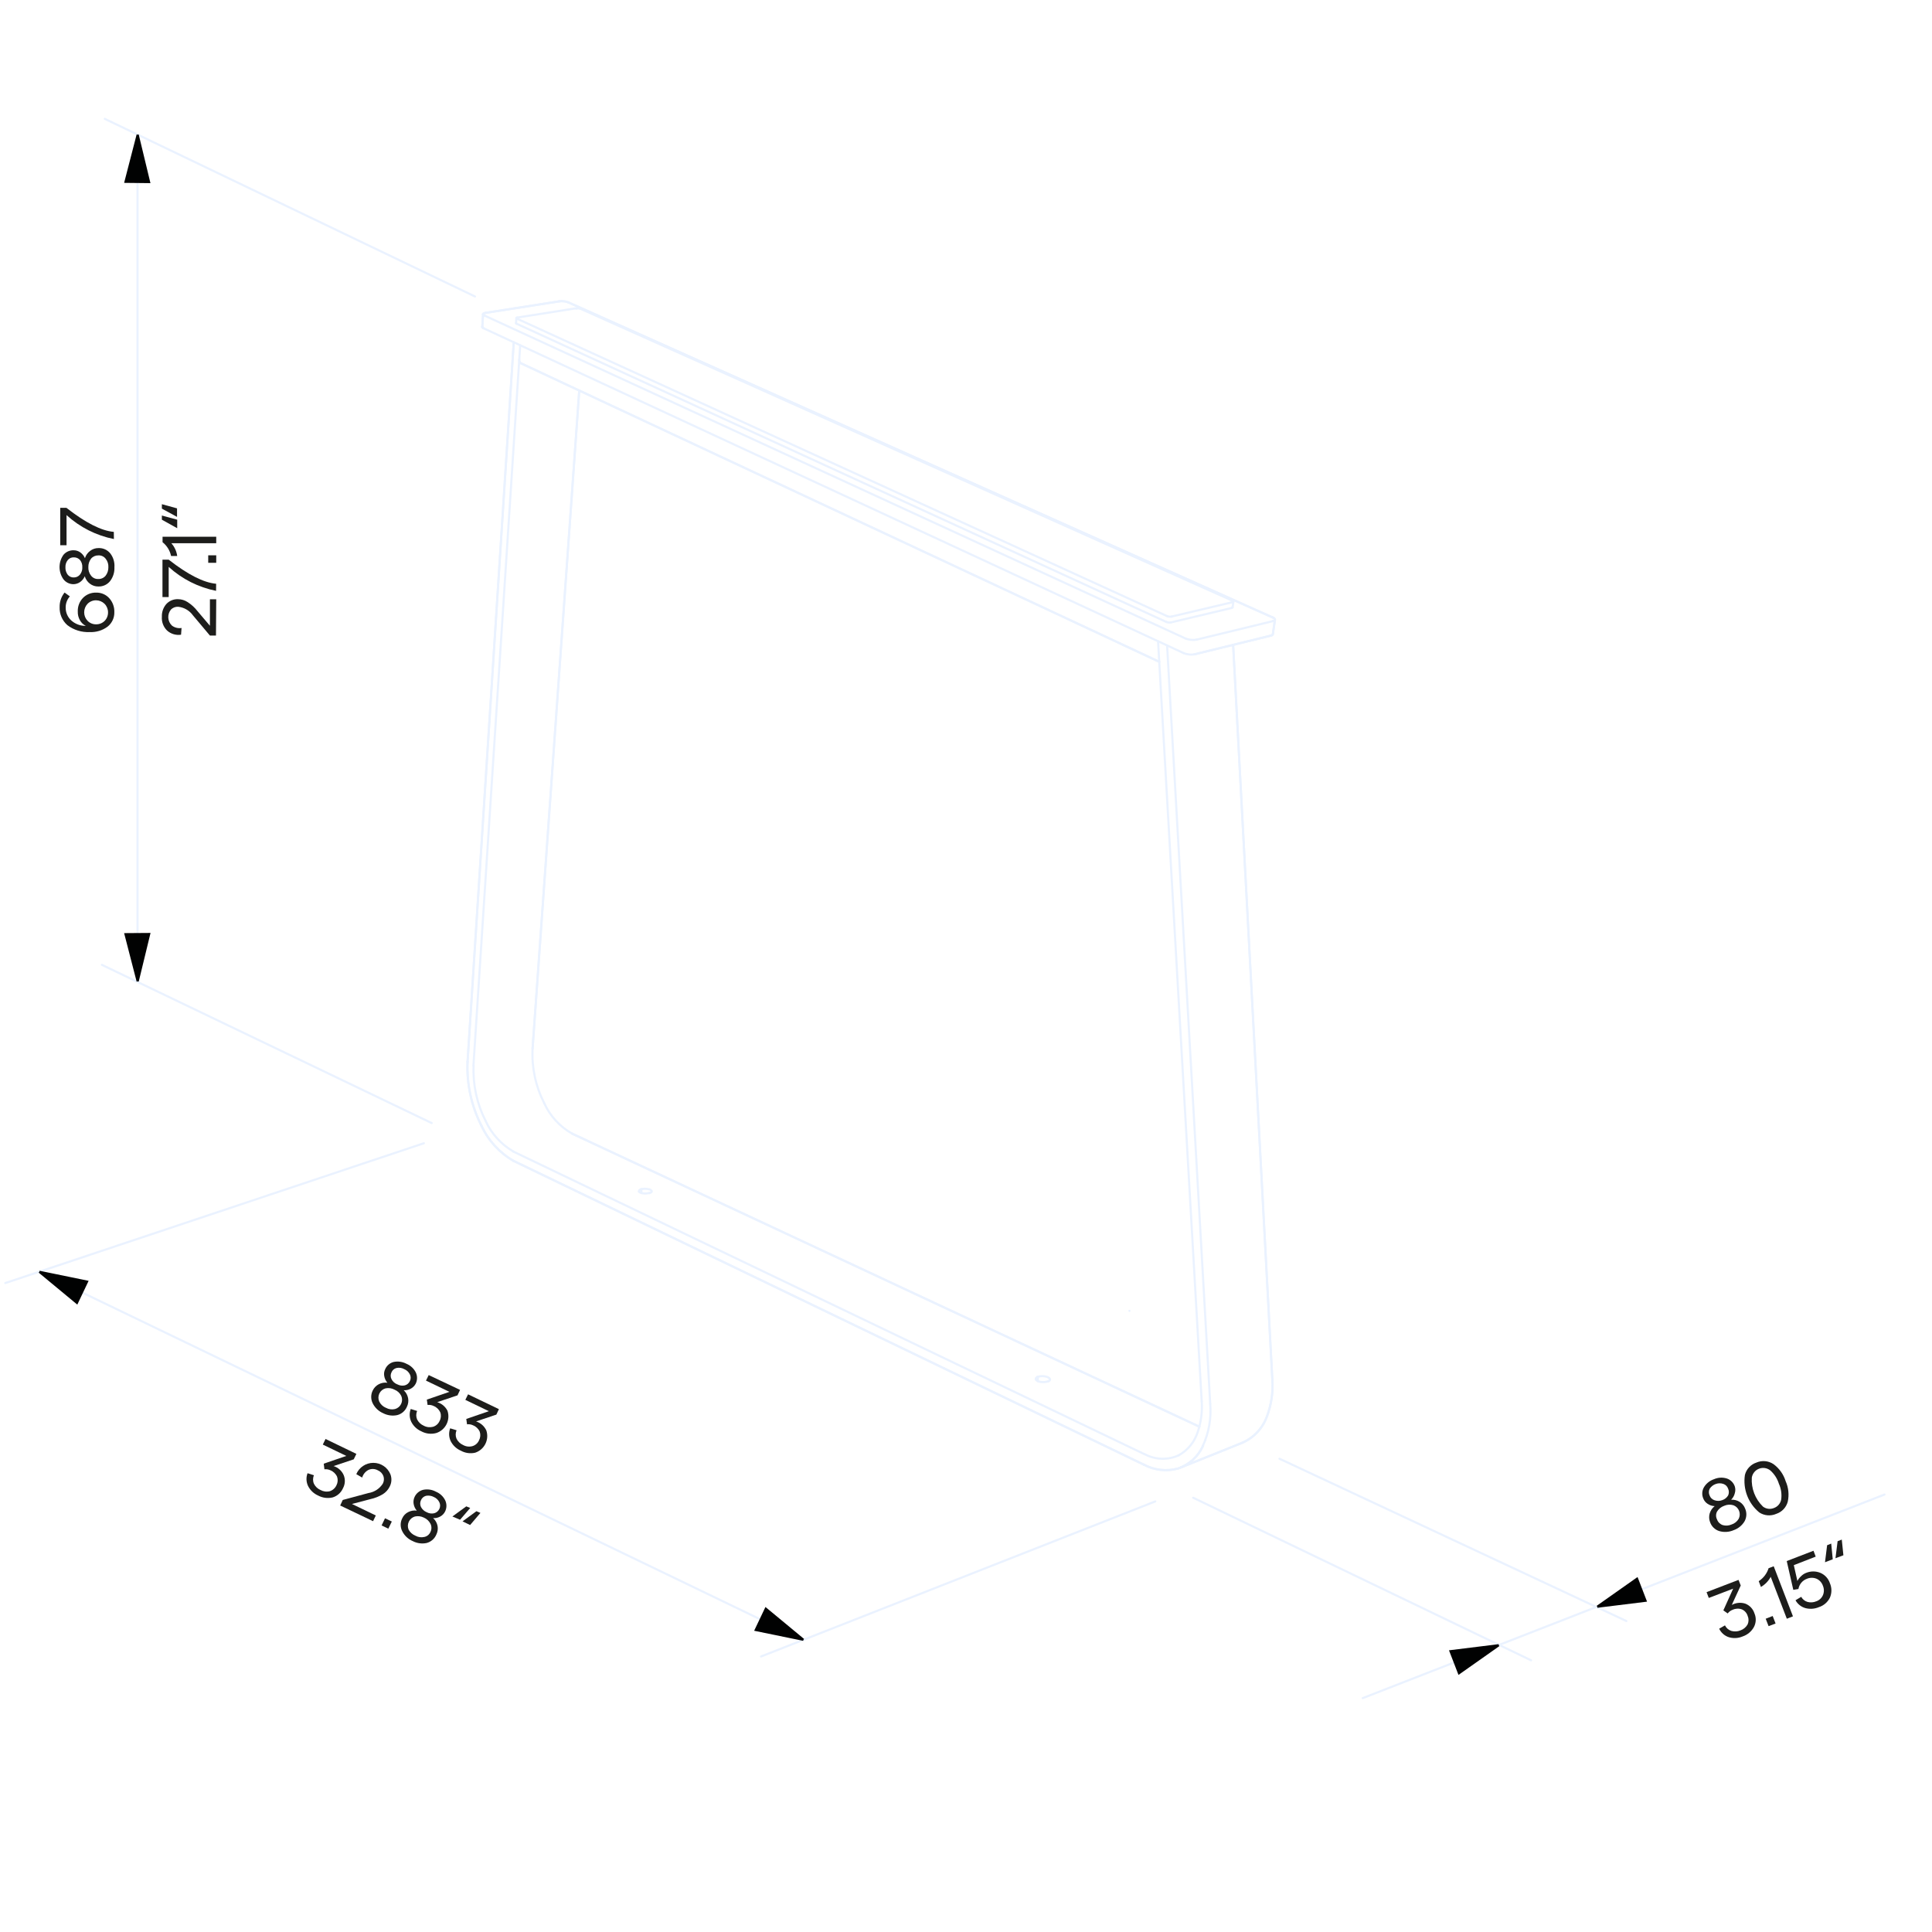
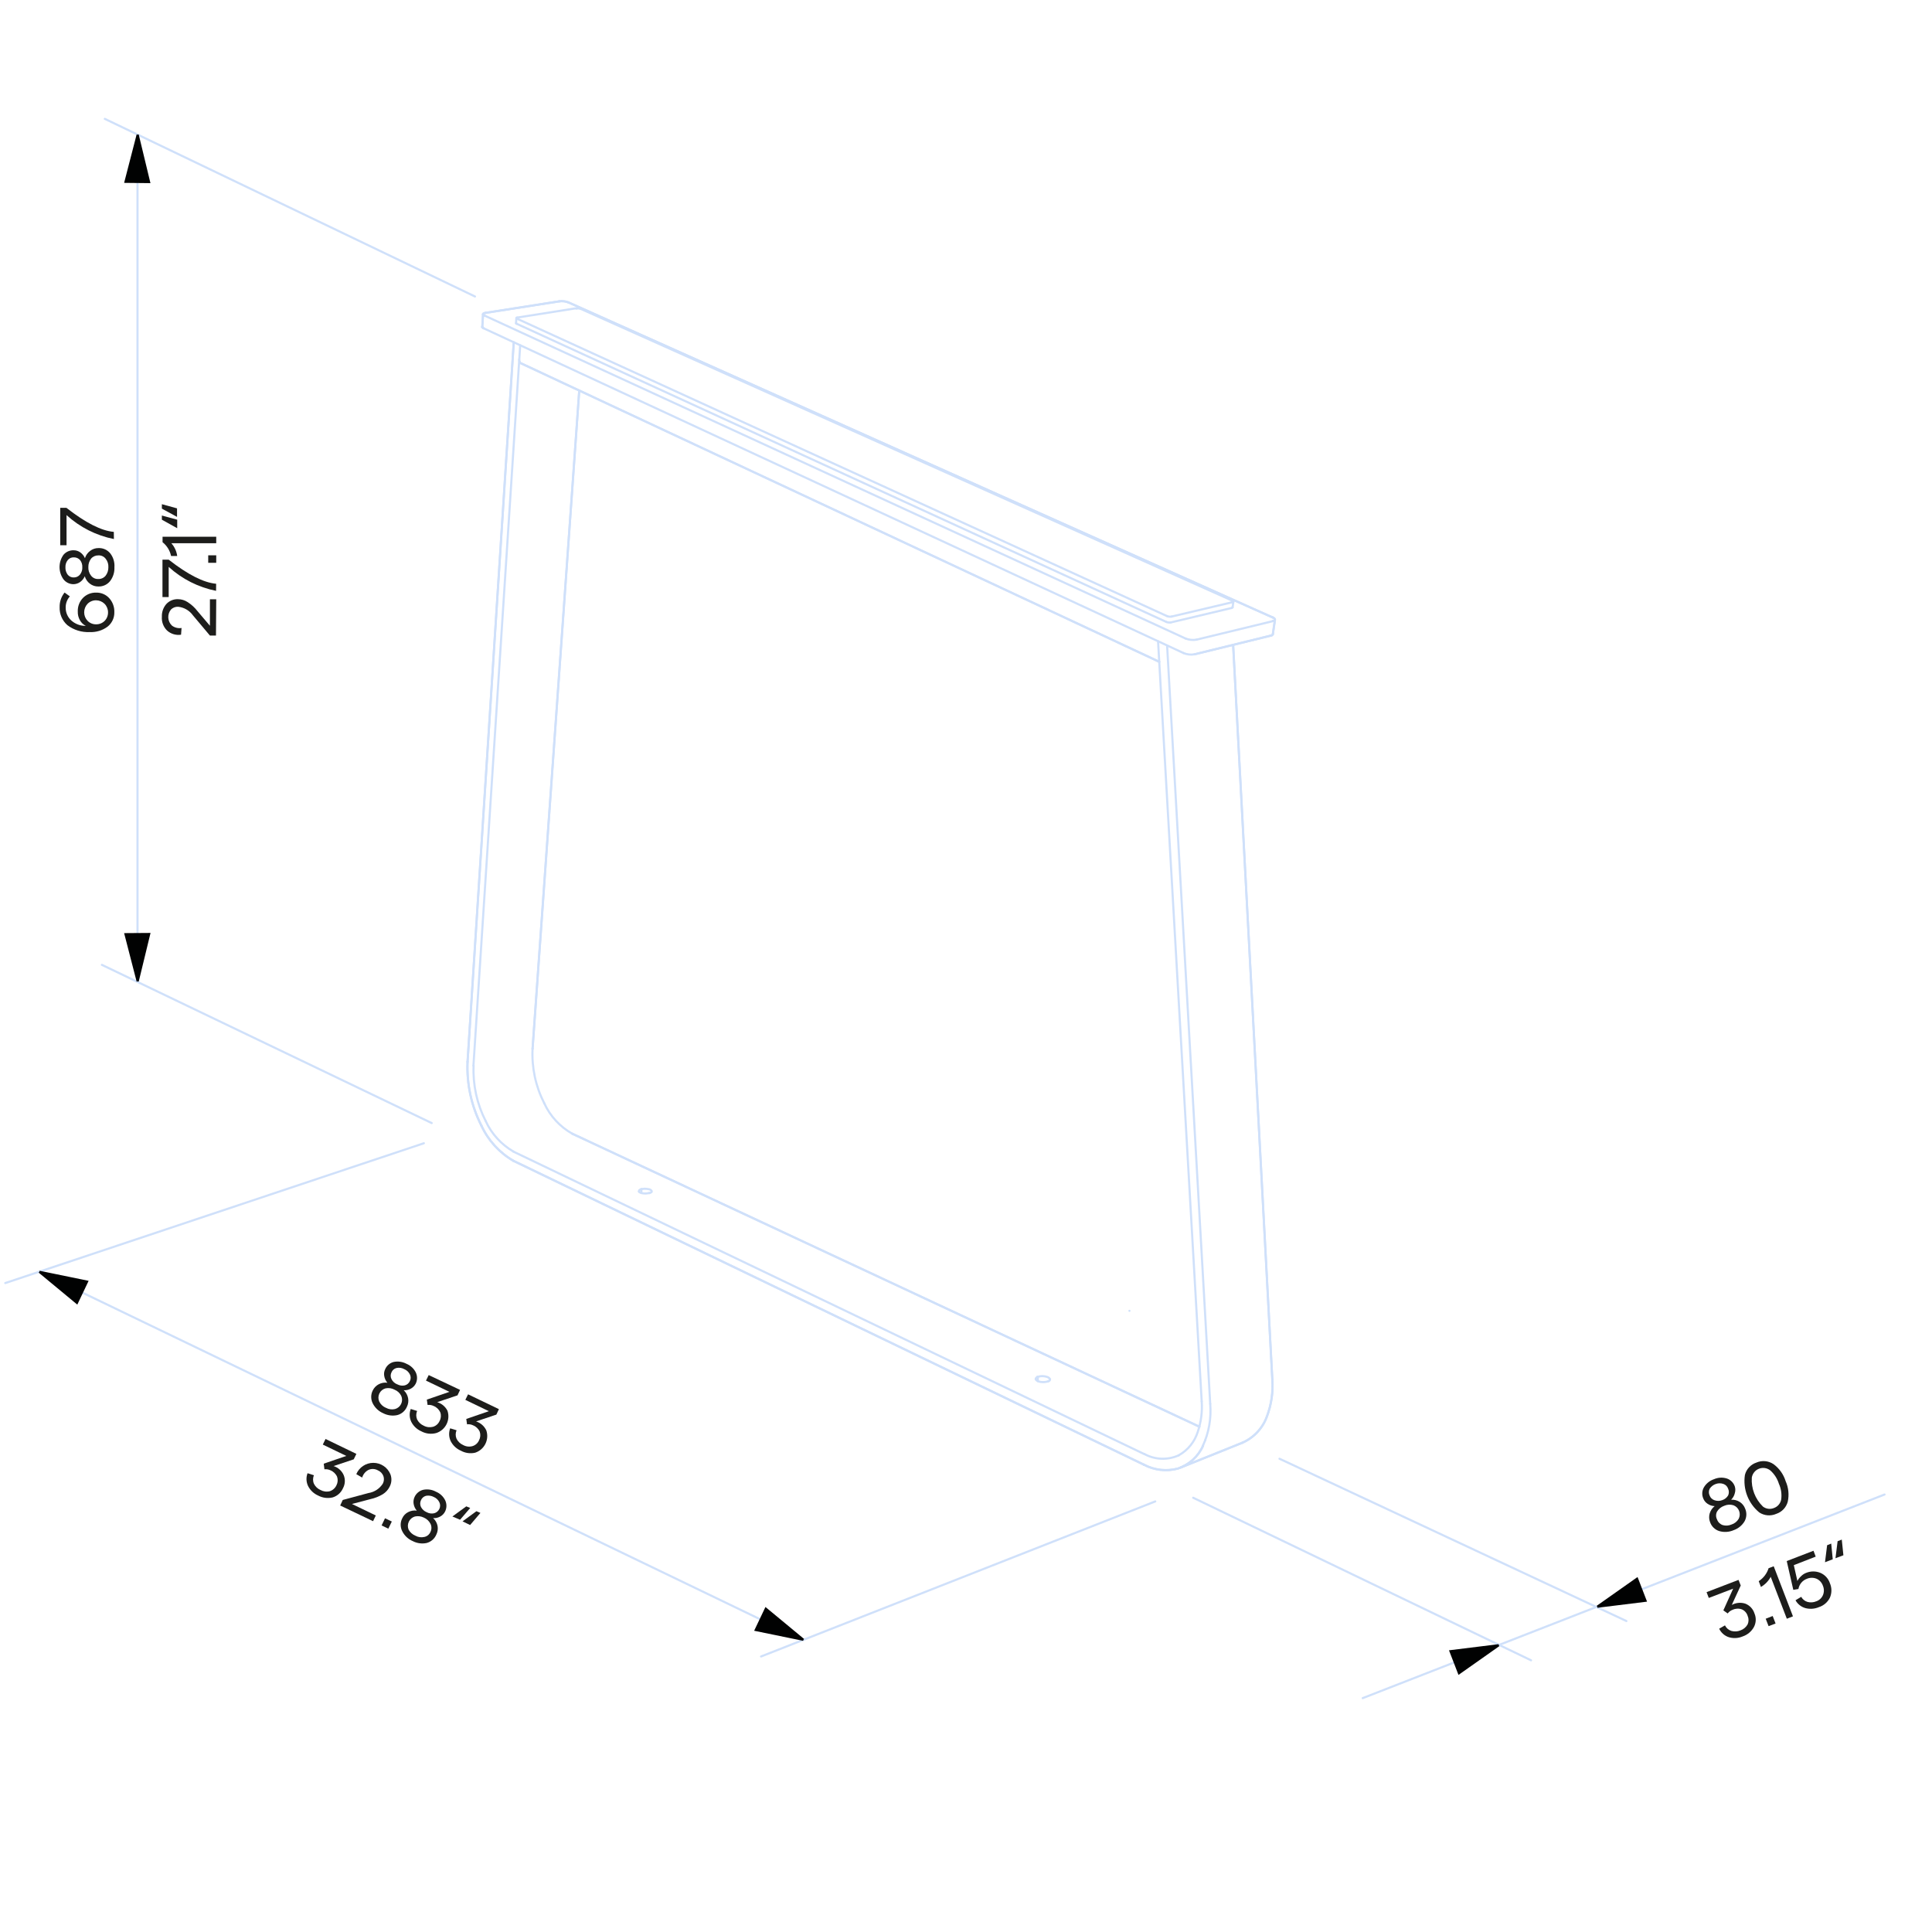
- <svg xmlns="http://www.w3.org/2000/svg" id="Vrstva_1" data-name="Vrstva 1" viewBox="0 0 226.77 226.77">
+ <svg xmlns="http://www.w3.org/2000/svg" vector-effect="non-scaling-stroke" id="Vrstva_1" data-name="Vrstva 1" viewBox="0 0 226.77 226.77">
  <defs>
    <style>
      .cls-1 {
        fill: none;
-         stroke: #eaf2ff;
+         stroke: #cfe0fa;
        stroke-linecap: round;
        stroke-linejoin: round;
      }

      .cls-1, .cls-2 {
        stroke-width: 0.25px;
      }

      .cls-2 {
        fill: #010202;
        stroke: #010202;
        stroke-miterlimit: 10;
      }

      .cls-3 {
        isolation: isolate;
      }

      .cls-4 {
        fill: #1d1d1b;
      }
    </style>
  </defs>
  <line class="cls-1" x1="49.75" y1="134.19" x2="0.62" y2="150.6" />
  <line class="cls-1" x1="135.6" y1="176.23" x2="89.33" y2="194.43" />
  <line class="cls-1" x1="159.95" y1="199.32" x2="221.2" y2="175.42" />
  <line class="cls-1" x1="50.67" y1="131.82" x2="11.96" y2="113.25" />
  <line class="cls-1" x1="55.75" y1="34.8" x2="12.3" y2="13.95" />
  <line class="cls-1" x1="16.14" y1="115.26" x2="16.14" y2="15.81" />
  <path class="cls-1" d="M132.57,153.86h0" />
  <path class="cls-1" d="M149.15,74.61c.08,0,.24-.07.25-.17" />
  <line class="cls-1" x1="149.65" y1="72.74" x2="149.4" y2="74.44" />
  <path class="cls-1" d="M149.34,161.93q-2.29-43.12-4.6-86.24" />
  <path class="cls-1" d="M149.37,72.47c.08,0,.22.11.26.2" />
  <line class="cls-1" x1="149.37" y1="72.47" x2="66.71" y2="35.49" />
  <path class="cls-1" d="M66.71,35.49a2.17,2.17,0,0,0-1.07-.12" />
  <line class="cls-1" x1="65.64" y1="35.37" x2="57.01" y2="36.72" />
  <path class="cls-1" d="M54.88,124.62Q57.6,82.4,60.3,40.18" />
  <path class="cls-1" d="M56.5,132.11a15.05,15.05,0,0,1-1.62-7.49" />
  <path class="cls-1" d="M56.5,132.11a9.23,9.23,0,0,0,3.76,4.14" />
  <line class="cls-1" x1="145.83" y1="169.34" x2="138.59" y2="172.25" />
  <path class="cls-1" d="M149.34,161.93a10.14,10.14,0,0,1-.62,4.29,5.35,5.35,0,0,1-2.89,3.12" />
  <line class="cls-1" x1="67.17" y1="133.07" x2="140.78" y2="167.46" />
  <line class="cls-1" x1="134.27" y1="171.92" x2="60.26" y2="136.25" />
  <path class="cls-1" d="M56.76,38.53a.26.26,0,0,1-.14-.11" />
  <path class="cls-1" d="M56.61,38.38s0,0,0,0" />
  <line class="cls-1" x1="56.61" y1="38.38" x2="56.7" y2="36.88" />
  <line class="cls-1" x1="56.61" y1="38.38" x2="56.61" y2="38.38" />
  <line class="cls-1" x1="67.99" y1="45.84" x2="62.51" y2="123.1" />
  <path class="cls-1" d="M57,36.72a.59.59,0,0,0-.28.1.09.09,0,0,0,0,.13.32.32,0,0,0,.12.08" />
  <path class="cls-1" d="M134.27,171.92a5.49,5.49,0,0,0,4,.45,5,5,0,0,0,2.94-2.67" />
  <line class="cls-1" x1="136.07" y1="77.68" x2="61.19" y2="42.66" />
  <line class="cls-1" x1="149.15" y1="74.61" x2="140.21" y2="76.8" />
  <line class="cls-1" x1="94.2" y1="192.46" x2="4.6" y2="149.28" />
  <line class="cls-1" x1="150.18" y1="171.22" x2="190.9" y2="190.27" />
  <line class="cls-1" x1="179.71" y1="194.88" x2="140.05" y2="175.8" />
  <path class="cls-1" d="M138.35,170.82a4.5,4.5,0,0,1-4-.14" />
  <path class="cls-1" d="M149.15,74.61c.08,0,.24-.07.25-.17" />
  <line class="cls-1" x1="149.65" y1="72.74" x2="149.4" y2="74.44" />
  <path class="cls-1" d="M149.34,161.93q-2.29-43.12-4.6-86.24" />
  <path class="cls-1" d="M149.37,72.47c.08,0,.22.11.26.2" />
  <path class="cls-1" d="M137,72.32a.92.92,0,0,0,.52.05" />
  <line class="cls-1" x1="144.66" y1="70.51" x2="68.09" y2="36.22" />
  <path class="cls-1" d="M68.09,36.22a1,1,0,0,0-.44,0" />
  <line class="cls-1" x1="67.65" y1="36.18" x2="60.74" y2="37.27" />
  <path class="cls-1" d="M60.74,37.27l-.08,0s0,0,0,.05" />
  <path class="cls-1" d="M60.64,38s-.07,0-.07-.06" />
  <path class="cls-1" d="M137.42,73.06a1,1,0,0,1-.52-.06" />
  <line class="cls-1" x1="149.37" y1="72.47" x2="66.71" y2="35.49" />
  <path class="cls-1" d="M66.71,35.49a2.17,2.17,0,0,0-1.07-.12" />
  <line class="cls-1" x1="65.64" y1="35.37" x2="57.01" y2="36.72" />
  <path class="cls-1" d="M149.53,72.87l-.14,0" />
  <path class="cls-1" d="M54.88,124.62Q57.6,82.4,60.3,40.18" />
  <line class="cls-1" x1="75.28" y1="139.58" x2="75.28" y2="140.03" />
  <path class="cls-1" d="M60.67,37.4s-.06,0-.06-.06" />
  <path class="cls-1" d="M144.58,71.36l0,0" />
  <line class="cls-1" x1="144.77" y1="70.61" x2="144.68" y2="71.29" />
  <path class="cls-1" d="M140.44,75.08a2.4,2.4,0,0,1-1.3-.14" />
  <path class="cls-1" d="M57,131.57a8,8,0,0,0,3.26,3.59" />
  <path class="cls-1" d="M61,42.48a.56.56,0,0,1-.06-.31" />
  <path class="cls-1" d="M144.68,71.29a.06.06,0,0,1-.05,0" />
  <path class="cls-1" d="M56.5,132.11a15.05,15.05,0,0,1-1.62-7.49" />
  <path class="cls-1" d="M56.5,132.11a9.23,9.23,0,0,0,3.76,4.14" />
  <path class="cls-1" d="M57,131.57a13.07,13.07,0,0,1-1.41-6.5" />
  <path class="cls-1" d="M61,42.48a.35.35,0,0,0,.18.18" />
  <path class="cls-1" d="M144.73,70.66l-.06,0" />
  <line class="cls-1" x1="145.83" y1="169.34" x2="138.59" y2="172.25" />
  <path class="cls-1" d="M149.34,161.93a10.14,10.14,0,0,1-.62,4.29,5.35,5.35,0,0,1-2.89,3.12" />
  <line class="cls-1" x1="67.17" y1="133.07" x2="140.78" y2="167.46" />
  <line class="cls-1" x1="134.27" y1="171.92" x2="60.26" y2="136.25" />
  <path class="cls-1" d="M140.21,76.8a2.31,2.31,0,0,1-1.3-.15" />
  <path class="cls-1" d="M56.76,38.53a.26.26,0,0,1-.14-.11" />
  <line class="cls-1" x1="60.64" y1="38" x2="136.9" y2="73" />
  <path class="cls-1" d="M56.61,38.38s0,0,0,0" />
  <line class="cls-1" x1="56.61" y1="38.38" x2="56.7" y2="36.88" />
  <path class="cls-1" d="M121.82,161.61l-.08,0" />
  <line class="cls-1" x1="121.81" y1="162.11" x2="121.82" y2="161.61" />
  <path class="cls-1" d="M123,162.15c.09,0,.25-.11.25-.24" />
  <path class="cls-1" d="M123.2,161.83a.11.11,0,0,1,0,.08" />
  <path class="cls-1" d="M123.2,161.83c-.09-.2-.48-.27-.65-.29a1.51,1.51,0,0,0-.73.07" />
  <path class="cls-1" d="M121.57,161.85c0-.1.1-.17.17-.21" />
  <line class="cls-1" x1="56.61" y1="38.38" x2="56.61" y2="38.38" />
  <line class="cls-1" x1="141.48" y1="169.04" x2="141.48" y2="169.04" />
  <line class="cls-1" x1="141.2" y1="169.7" x2="141.19" y2="169.7" />
  <line class="cls-1" x1="137.42" y1="73.06" x2="144.58" y2="71.36" />
  <path class="cls-1" d="M63.88,129.49a12.64,12.64,0,0,1-1.37-6.39" />
  <path class="cls-1" d="M141.19,169.7a9.83,9.83,0,0,0,.86-4.92" />
  <path class="cls-1" d="M63.88,129.49a7.86,7.86,0,0,0,3.29,3.58" />
  <line class="cls-1" x1="67.99" y1="45.84" x2="62.51" y2="123.1" />
  <path class="cls-1" d="M144.73,70.66c.1,0,0-.12-.07-.15" />
  <path class="cls-1" d="M57,36.72a.59.59,0,0,0-.28.1.09.09,0,0,0,0,.13.32.32,0,0,0,.12.08" />
  <line class="cls-1" x1="140.44" y1="75.08" x2="149.39" y2="72.91" />
  <path class="cls-1" d="M149.53,72.87c.08,0,.15-.11.1-.2" />
  <path class="cls-1" d="M134.27,171.92a5.49,5.49,0,0,0,4,.45,5,5,0,0,0,2.94-2.67" />
  <path class="cls-1" d="M142.05,164.78q-2.52-44.5-5.06-89" />
  <polyline class="cls-1" points="135.93 75.27 135.96 75.82 141.05 164.48" />
  <polyline class="cls-1" points="55.57 125.08 61.03 40.97 61.06 40.53" />
  <line class="cls-1" x1="136.07" y1="77.68" x2="61.19" y2="42.66" />
  <line class="cls-1" x1="139.14" y1="74.94" x2="56.85" y2="37.03" />
  <path class="cls-1" d="M75,139.86c.08.16.44.21.57.22a1.67,1.67,0,0,0,.63-.06" />
  <line class="cls-1" x1="60.57" y1="37.94" x2="60.61" y2="37.34" />
  <line class="cls-1" x1="144.67" y1="70.68" x2="137.51" y2="72.37" />
  <line class="cls-1" x1="136.99" y1="72.32" x2="60.67" y2="37.4" />
  <line class="cls-1" x1="149.15" y1="74.61" x2="140.21" y2="76.8" />
  <line class="cls-1" x1="138.91" y1="76.65" x2="56.76" y2="38.53" />
  <path class="cls-1" d="M121.57,161.85c0,.13.16.22.25.26a1.26,1.26,0,0,0,.38.1,1.82,1.82,0,0,0,.77-.06" />
  <path class="cls-1" d="M138.35,170.82a4.79,4.79,0,0,0,2.24-2.76,9.07,9.07,0,0,0,.46-3.58" />
  <line class="cls-1" x1="60.24" y1="135.16" x2="134.32" y2="170.68" />
  <path class="cls-1" d="M75,139.86c0-.08,0-.14.07-.19a.72.72,0,0,1,.2-.09" />
  <path class="cls-1" d="M75.28,139.58a1.84,1.84,0,0,1,.84,0c.1,0,.31.08.36.2s0,.14-.07.18a.52.52,0,0,1-.2.09" />
  <polyline class="cls-2" points="16.16 15.81 17.5 21.37 14.73 21.34 16.16 15.81" />
  <polyline class="cls-2" points="16.16 115.19 14.73 109.65 17.51 109.63 16.16 115.19" />
  <polyline class="cls-2" points="4.62 149.28 10.22 150.43 9.03 152.93 4.62 149.28" />
  <polyline class="cls-2" points="94.3 192.47 88.7 191.32 89.89 188.82 94.3 192.47" />
  <polyline class="cls-2" points="175.92 193.11 171.25 196.4 170.25 193.81 175.92 193.11" />
  <polyline class="cls-2" points="187.48 188.59 192.15 185.3 193.15 187.89 187.48 188.59" />
  <g>
    <g class="cls-3">
      <path class="cls-4" d="M204.54,192.08a2.37,2.37,0,0,1-1.61.09,1.9,1.9,0,0,1-1.14-1l.68-.39a1.26,1.26,0,0,0,.75.65,1.63,1.63,0,0,0,1.06-.06,1.53,1.53,0,0,0,.85-.71,1.23,1.23,0,0,0,0-1,1.21,1.21,0,0,0-.68-.76,1.41,1.41,0,0,0-1.08.05,1.25,1.25,0,0,0-.58.43l-.51-.36,1.15-2.55-2.86,1.09-.26-.68,3.75-1.44.26.66-1.05,2.28a2,2,0,0,1,1.59-.15,1.82,1.82,0,0,1,1.07,1.14,1.86,1.86,0,0,1-.06,1.6A2.37,2.37,0,0,1,204.54,192.08Z" />
      <path class="cls-4" d="M207.25,190l.82-.32.34.88-.82.31Z" />
      <path class="cls-4" d="M209.73,190l-1.89-4.92a3,3,0,0,1-1.15,1.19l-.26-.68a2.81,2.81,0,0,0,1.16-1.52l.6-.23,2.26,5.88Z" />
      <path class="cls-4" d="M213.49,188.64a2.45,2.45,0,0,1-1.59.11,1.91,1.91,0,0,1-1.15-.92l.67-.4a1.23,1.23,0,0,0,.75.6,1.57,1.57,0,0,0,1-.07,1.32,1.32,0,0,0,.8-.73,1.42,1.42,0,0,0,0-1.09,1.4,1.4,0,0,0-.74-.83,1.47,1.47,0,0,0-1.14,0,1.56,1.56,0,0,0-1,1.2l-.6.1-.77-3.38,3.14-1.21.26.69-2.57,1,.42,1.86a1.87,1.87,0,0,1,.43-.56,1.68,1.68,0,0,1,.59-.39,2.2,2.2,0,0,1,1.69,0,2,2,0,0,1,1.11,1.22,2.13,2.13,0,0,1,0,1.68A2.17,2.17,0,0,1,213.49,188.64Z" />
      <path class="cls-4" d="M214.94,181.18l.18,1.84-.91.35.25-2Zm1.24-.47.19,1.84-.93.35.25-2Z" />
    </g>
    <g class="cls-3">
      <path class="cls-4" d="M203.5,179.6a2.5,2.5,0,0,1-1.71.11,1.67,1.67,0,0,1-1.07-1.05,1.59,1.59,0,0,1-.05-1,1.75,1.75,0,0,1,.59-.88,1.52,1.52,0,0,1-.83-.27,1.31,1.31,0,0,1-.51-.63,1.47,1.47,0,0,1,.08-1.31,2.19,2.19,0,0,1,1.19-.95,2.13,2.13,0,0,1,1.5-.08,1.49,1.49,0,0,1,.93.92,1.34,1.34,0,0,1,0,.82,1.54,1.54,0,0,1-.43.75,1.71,1.71,0,0,1,1,.25,1.61,1.61,0,0,1,.65.8,1.68,1.68,0,0,1-.08,1.5A2.41,2.41,0,0,1,203.5,179.6Zm-.26-.66a1.49,1.49,0,0,0,.84-.67,1.14,1.14,0,0,0-.62-1.59,1.54,1.54,0,0,0-1.07.06,1.6,1.6,0,0,0-.85.68,1,1,0,0,0,0,.93,1.07,1.07,0,0,0,.67.66A1.52,1.52,0,0,0,203.24,178.94Zm-1.09-2.86a1.26,1.26,0,0,0,.69-.55.94.94,0,0,0,0-.79.88.88,0,0,0-.55-.56,1.32,1.32,0,0,0-.89,0,1.4,1.4,0,0,0-.73.57.91.91,0,0,0,0,.79.89.89,0,0,0,.57.55A1.3,1.3,0,0,0,202.15,176.08Z" />
      <path class="cls-4" d="M208.49,177.69a2.1,2.1,0,0,1-2-.17,4.78,4.78,0,0,1-1.68-4.4,2.06,2.06,0,0,1,1.35-1.45,2.1,2.1,0,0,1,2,.18,3.91,3.91,0,0,1,1.43,2,3.87,3.87,0,0,1,.25,2.41A2.06,2.06,0,0,1,208.49,177.69Zm-.26-.69a1.31,1.31,0,0,0,.84-1,3.37,3.37,0,0,0-.27-1.84,3.48,3.48,0,0,0-1-1.56,1.35,1.35,0,0,0-2.18.83,4.35,4.35,0,0,0,1.31,3.41A1.31,1.31,0,0,0,208.23,177Z" />
    </g>
  </g>
  <g>
    <path class="cls-4" d="M25.35,74.6h-.71l-2-2.38a2.44,2.44,0,0,0-1.72-1,1.11,1.11,0,0,0-.85.32,1.39,1.39,0,0,0,.11,1.89,1.48,1.48,0,0,0,1.13.28l-.06.79A2,2,0,0,1,19.6,74,2.06,2.06,0,0,1,19,72.38a2.13,2.13,0,0,1,.53-1.49,1.78,1.78,0,0,1,1.37-.56,2.06,2.06,0,0,1,1.12.34,4.59,4.59,0,0,1,1.16,1.06l1.46,1.72V70.34h.74Z" />
    <path class="cls-4" d="M25.36,69.35a11.63,11.63,0,0,1-5.56-2.81v3.54h-.73V65.69h.73q3.36,2.63,5.57,2.83Z" />
    <path class="cls-4" d="M24.44,66.06v-.88h.94v.88Z" />
    <path class="cls-4" d="M25.38,63.76H20.11a2.83,2.83,0,0,1,.69,1.5h-.72a2.81,2.81,0,0,0-1-1.62V63l6.3,0Z" />
    <path class="cls-4" d="M19,60.51,20.8,61v1L19,61Zm0-1.33,1.78.49v1L19,59.7Z" />
    <path class="cls-4" d="M9.13,71.78a2.18,2.18,0,0,1,.6-1.59,2.07,2.07,0,0,1,1.55-.63,2,2,0,0,1,1.54.65,2.33,2.33,0,0,1,.6,1.65,2.09,2.09,0,0,1-.79,1.69,3.23,3.23,0,0,1-2.1.64,4,4,0,0,1-2.62-.81A2.68,2.68,0,0,1,7,71.26a2.62,2.62,0,0,1,.58-1.71L8.2,70a1.92,1.92,0,0,0-.49,1.31,2,2,0,0,0,.66,1.52,2.47,2.47,0,0,0,1.7.63,1.57,1.57,0,0,1-.69-.66A1.93,1.93,0,0,1,9.13,71.78Zm3.15,1.1a1.39,1.39,0,0,0,.4-1,1.41,1.41,0,0,0-.4-1,1.44,1.44,0,0,0-1-.42,1.39,1.39,0,0,0-1,.41,1.45,1.45,0,0,0-.4,1,1.43,1.43,0,0,0,.4,1,1.36,1.36,0,0,0,1,.41A1.39,1.39,0,0,0,12.28,72.88Z" />
    <path class="cls-4" d="M13.43,66.58a2.48,2.48,0,0,1-.51,1.63,1.69,1.69,0,0,1-1.37.63,1.57,1.57,0,0,1-1-.33,1.68,1.68,0,0,1-.6-.87,1.61,1.61,0,0,1-.55.68,1.39,1.39,0,0,1-.78.25A1.49,1.49,0,0,1,7.45,68a2.48,2.48,0,0,1,0-2.88,1.5,1.5,0,0,1,1.2-.53,1.32,1.32,0,0,1,.78.25,1.58,1.58,0,0,1,.54.68,1.69,1.69,0,0,1,.61-.86,1.57,1.57,0,0,1,1-.33,1.69,1.69,0,0,1,1.36.62A2.36,2.36,0,0,1,13.43,66.58Zm-3.77,0a1.24,1.24,0,0,0-.26-.84.94.94,0,0,0-.72-.32.87.87,0,0,0-.72.31,1.26,1.26,0,0,0-.28.85,1.34,1.34,0,0,0,.27.88.88.88,0,0,0,.72.32.92.92,0,0,0,.72-.34A1.28,1.28,0,0,0,9.66,66.57Zm3.06,0a1.44,1.44,0,0,0-.32-1,1,1,0,0,0-.85-.39,1.09,1.09,0,0,0-.86.38,1.58,1.58,0,0,0-.32,1,1.49,1.49,0,0,0,.32,1,1,1,0,0,0,.85.39,1.06,1.06,0,0,0,.86-.39A1.57,1.57,0,0,0,12.72,66.59Z" />
    <path class="cls-4" d="M13.37,63.27a11.59,11.59,0,0,1-5.56-2.81V64H7.07V59.61h.73q3.36,2.63,5.56,2.82Z" />
  </g>
  <g>
    <g class="cls-3">
      <path class="cls-4" d="M37.34,175.54a2.39,2.39,0,0,1-1.18-1.12,1.9,1.9,0,0,1-.06-1.5l.75.24a1.23,1.23,0,0,0,0,1,1.53,1.53,0,0,0,.77.73,1.5,1.5,0,0,0,1.1.14,1.3,1.3,0,0,0,.77-.69,1.28,1.28,0,0,0,.08-1,1.45,1.45,0,0,0-.78-.76,1.25,1.25,0,0,0-.71-.12L38,171.8l2.65-.91-2.76-1.33.32-.66,3.62,1.75-.31.64-2.37.79a1.92,1.92,0,0,1,1.19,1.06,1.8,1.8,0,0,1-.09,1.56,1.93,1.93,0,0,1-1.2,1.06A2.42,2.42,0,0,1,37.34,175.54Z" />
      <path class="cls-4" d="M39.93,176.71l.3-.65,3-.81a2.46,2.46,0,0,0,1.7-1.1,1.11,1.11,0,0,0,.07-.9,1.18,1.18,0,0,0-.65-.67,1.23,1.23,0,0,0-1.1-.05,1.49,1.49,0,0,0-.74.9l-.69-.4a2.17,2.17,0,0,1,4,0,1.76,1.76,0,0,1-.09,1.48,2.18,2.18,0,0,1-.79.87,4.81,4.81,0,0,1-1.46.58l-2.17.57,2.8,1.35-.32.67Z" />
      <path class="cls-4" d="M45.19,178.21l.8.38-.41.84-.79-.38Z" />
      <path class="cls-4" d="M48.45,180.89a2.45,2.45,0,0,1-1.24-1.17,1.65,1.65,0,0,1,0-1.5,1.5,1.5,0,0,1,.71-.74,1.69,1.69,0,0,1,1-.17,1.64,1.64,0,0,1-.37-.79,1.39,1.39,0,0,1,.11-.81,1.51,1.51,0,0,1,1-.84,2.19,2.19,0,0,1,1.51.22,2.1,2.1,0,0,1,1.08,1,1.51,1.51,0,0,1,0,1.31,1.37,1.37,0,0,1-.57.6,1.49,1.49,0,0,1-.84.19,1.68,1.68,0,0,1,.52.92,1.61,1.61,0,0,1-.14,1,1.71,1.71,0,0,1-1.14,1A2.44,2.44,0,0,1,48.45,180.89Zm.3-.64a1.47,1.47,0,0,0,1.06.15,1,1,0,0,0,.72-.6,1.07,1.07,0,0,0,0-.94,1.55,1.55,0,0,0-.78-.73A1.58,1.58,0,0,0,48.7,178a1.15,1.15,0,0,0-.74,1.54A1.59,1.59,0,0,0,48.75,180.25Zm1.34-2.75a1.25,1.25,0,0,0,.87.12.93.93,0,0,0,.61-.51.89.89,0,0,0,0-.78,1.27,1.27,0,0,0-.65-.62,1.4,1.4,0,0,0-.91-.14.89.89,0,0,0-.6.52.91.91,0,0,0,0,.79A1.34,1.34,0,0,0,50.09,177.5Z" />
      <path class="cls-4" d="M55.19,177,54,178.38,53.1,178l1.63-1.19Zm1.2.58L55.18,179l-.89-.43,1.63-1.19Z" />
    </g>
    <g class="cls-3">
      <path class="cls-4" d="M45,165.89a2.48,2.48,0,0,1-1.25-1.17,1.68,1.68,0,0,1,0-1.51,1.61,1.61,0,0,1,.72-.74,1.69,1.69,0,0,1,1-.17,1.6,1.6,0,0,1-.37-.79,1.28,1.28,0,0,1,.11-.8,1.48,1.48,0,0,1,1-.85,2.25,2.25,0,0,1,1.51.22,2.13,2.13,0,0,1,1.08,1,1.53,1.53,0,0,1,0,1.32,1.4,1.4,0,0,1-.57.59,1.53,1.53,0,0,1-.84.19,1.73,1.73,0,0,1,.51.92,1.59,1.59,0,0,1-.13,1,1.68,1.68,0,0,1-1.15,1A2.46,2.46,0,0,1,45,165.89Zm.3-.65a1.47,1.47,0,0,0,1.06.15,1.13,1.13,0,0,0,.74-1.54,1.48,1.48,0,0,0-.78-.73,1.55,1.55,0,0,0-1.07-.16,1.13,1.13,0,0,0-.74,1.54A1.51,1.51,0,0,0,45.29,165.24Zm1.34-2.75a1.25,1.25,0,0,0,.87.12.9.9,0,0,0,.6-.51.86.86,0,0,0,0-.78,1.26,1.26,0,0,0-.65-.61,1.3,1.3,0,0,0-.92-.14.86.86,0,0,0-.59.51.88.88,0,0,0,0,.79A1.26,1.26,0,0,0,46.63,162.49Z" />
      <path class="cls-4" d="M49.45,168a2.39,2.39,0,0,1-1.18-1.12,1.94,1.94,0,0,1-.06-1.5l.75.23a1.26,1.26,0,0,0,0,1,1.57,1.57,0,0,0,.77.73,1.5,1.5,0,0,0,1.1.13,1.22,1.22,0,0,0,.77-.69,1.23,1.23,0,0,0,.08-1,1.43,1.43,0,0,0-.78-.75,1.24,1.24,0,0,0-.71-.12l-.09-.63,2.65-.91L50,162.05l.32-.65L54,163.14l-.3.64-2.38.8a2,2,0,0,1,1.2,1,2.06,2.06,0,0,1-1.3,2.62A2.37,2.37,0,0,1,49.45,168Z" />
      <path class="cls-4" d="M54.08,170.27a2.39,2.39,0,0,1-1.18-1.12,1.94,1.94,0,0,1-.06-1.5l.75.23a1.26,1.26,0,0,0,0,1,1.57,1.57,0,0,0,.77.73,1.45,1.45,0,0,0,1.1.13,1.22,1.22,0,0,0,.77-.69,1.27,1.27,0,0,0,.08-1,1.43,1.43,0,0,0-.78-.75,1.24,1.24,0,0,0-.71-.12l-.09-.63,2.65-.91-2.76-1.33.32-.65,3.62,1.74-.3.64-2.38.8a2,2,0,0,1,1.2,1.05,2.06,2.06,0,0,1-1.3,2.62A2.37,2.37,0,0,1,54.08,170.27Z" />
    </g>
  </g>
</svg>
